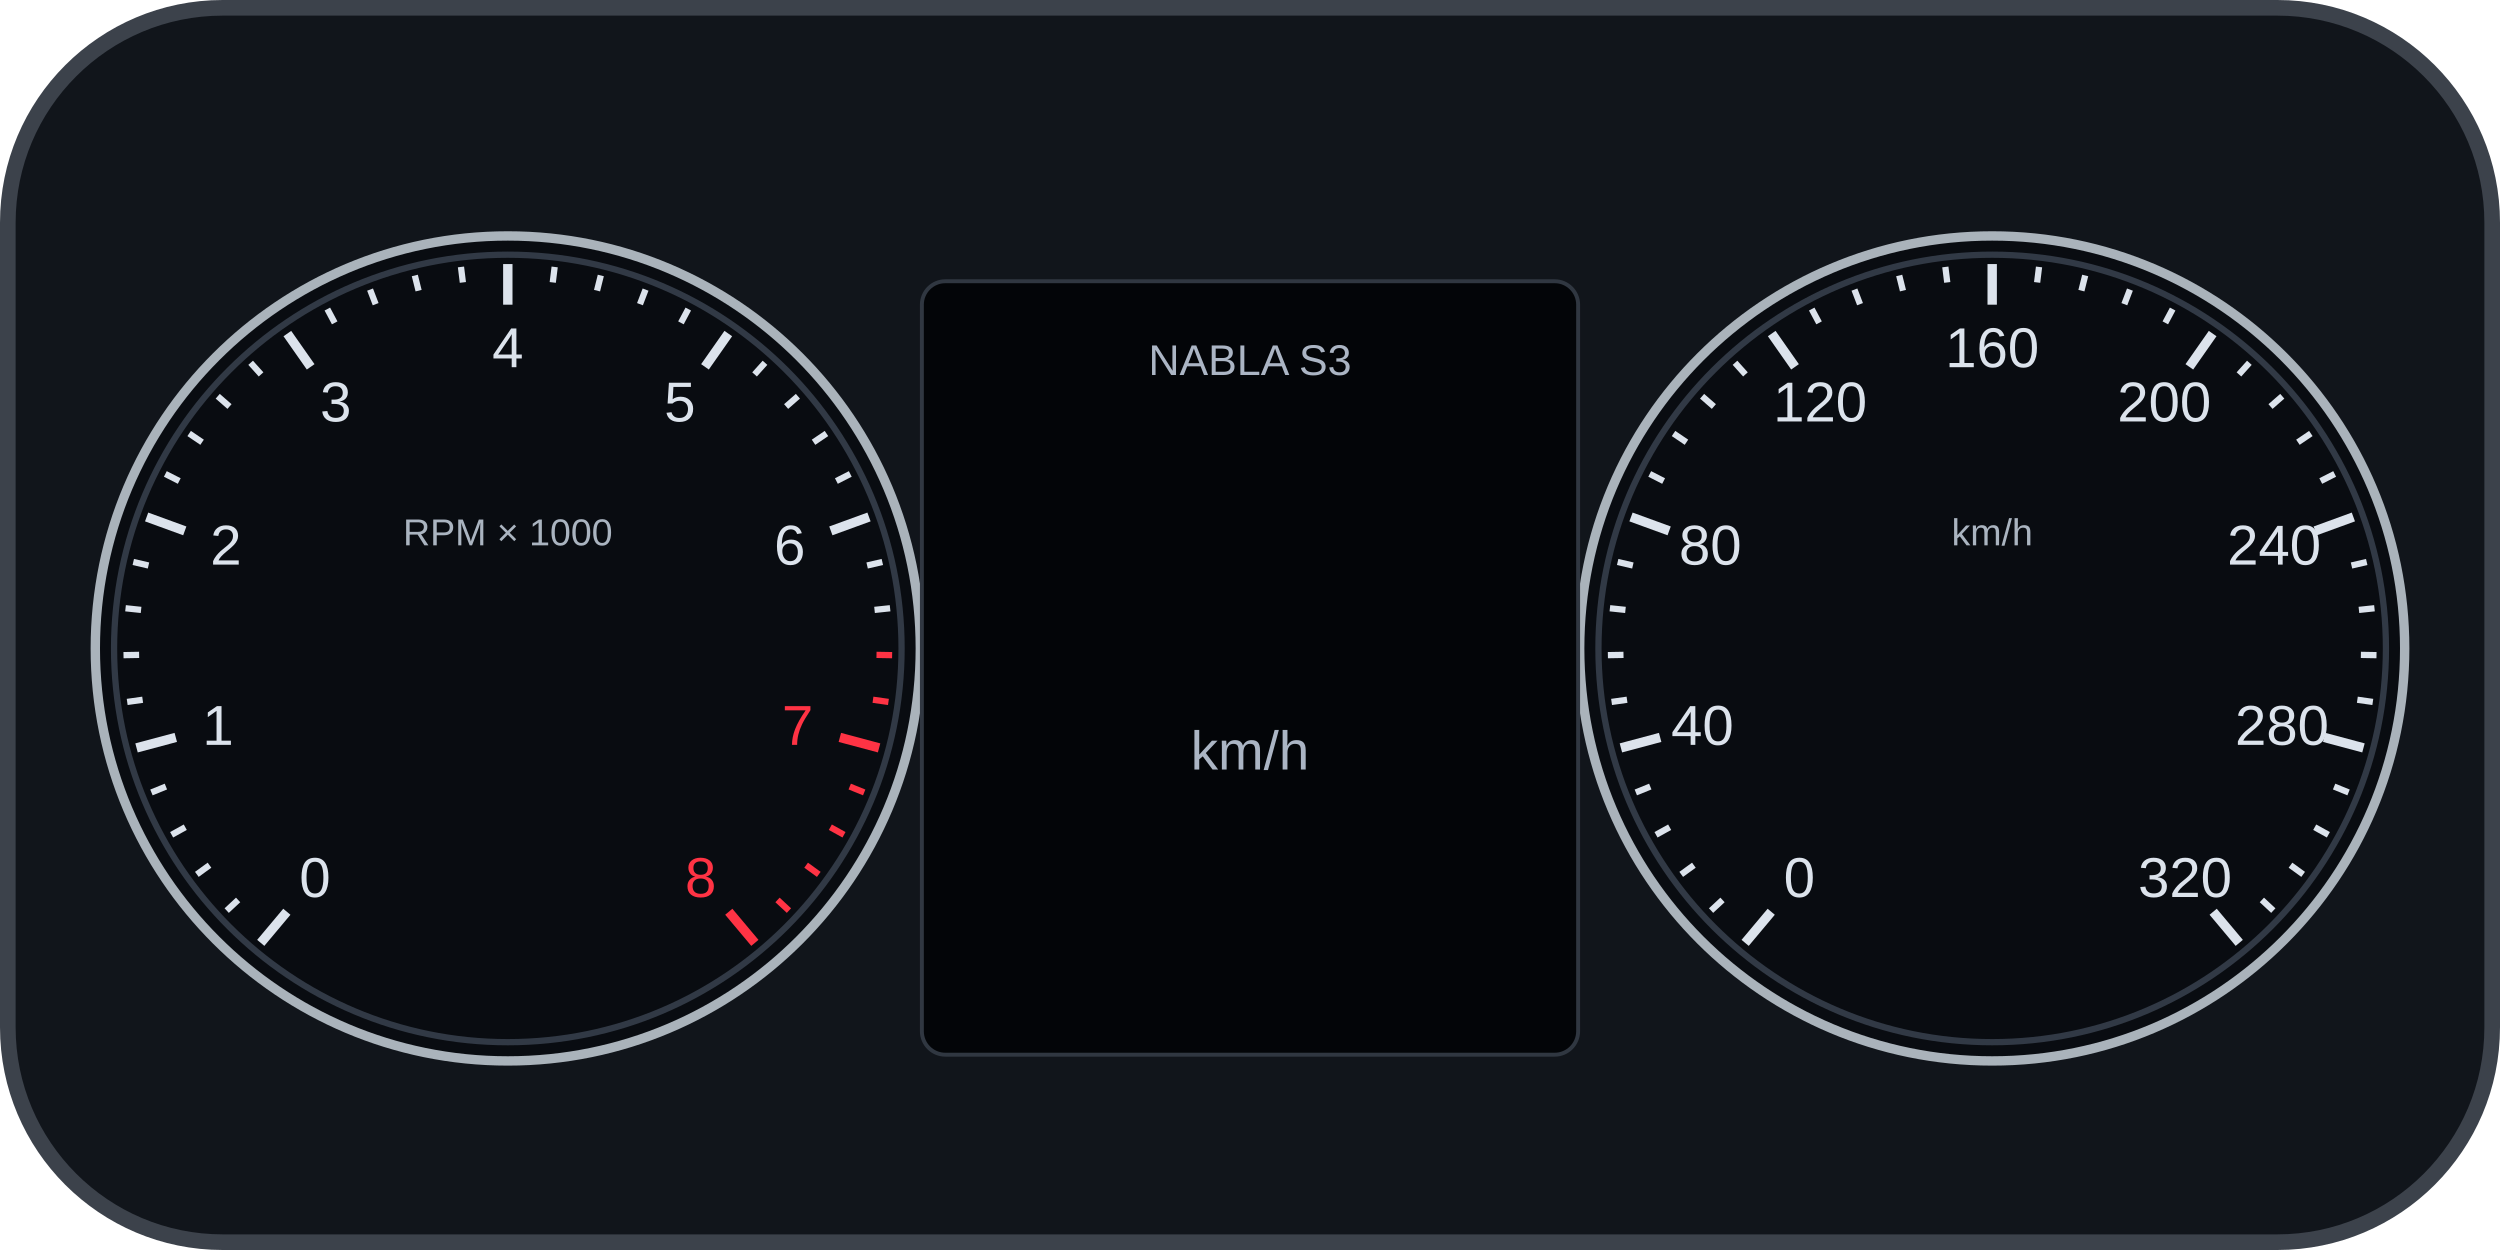
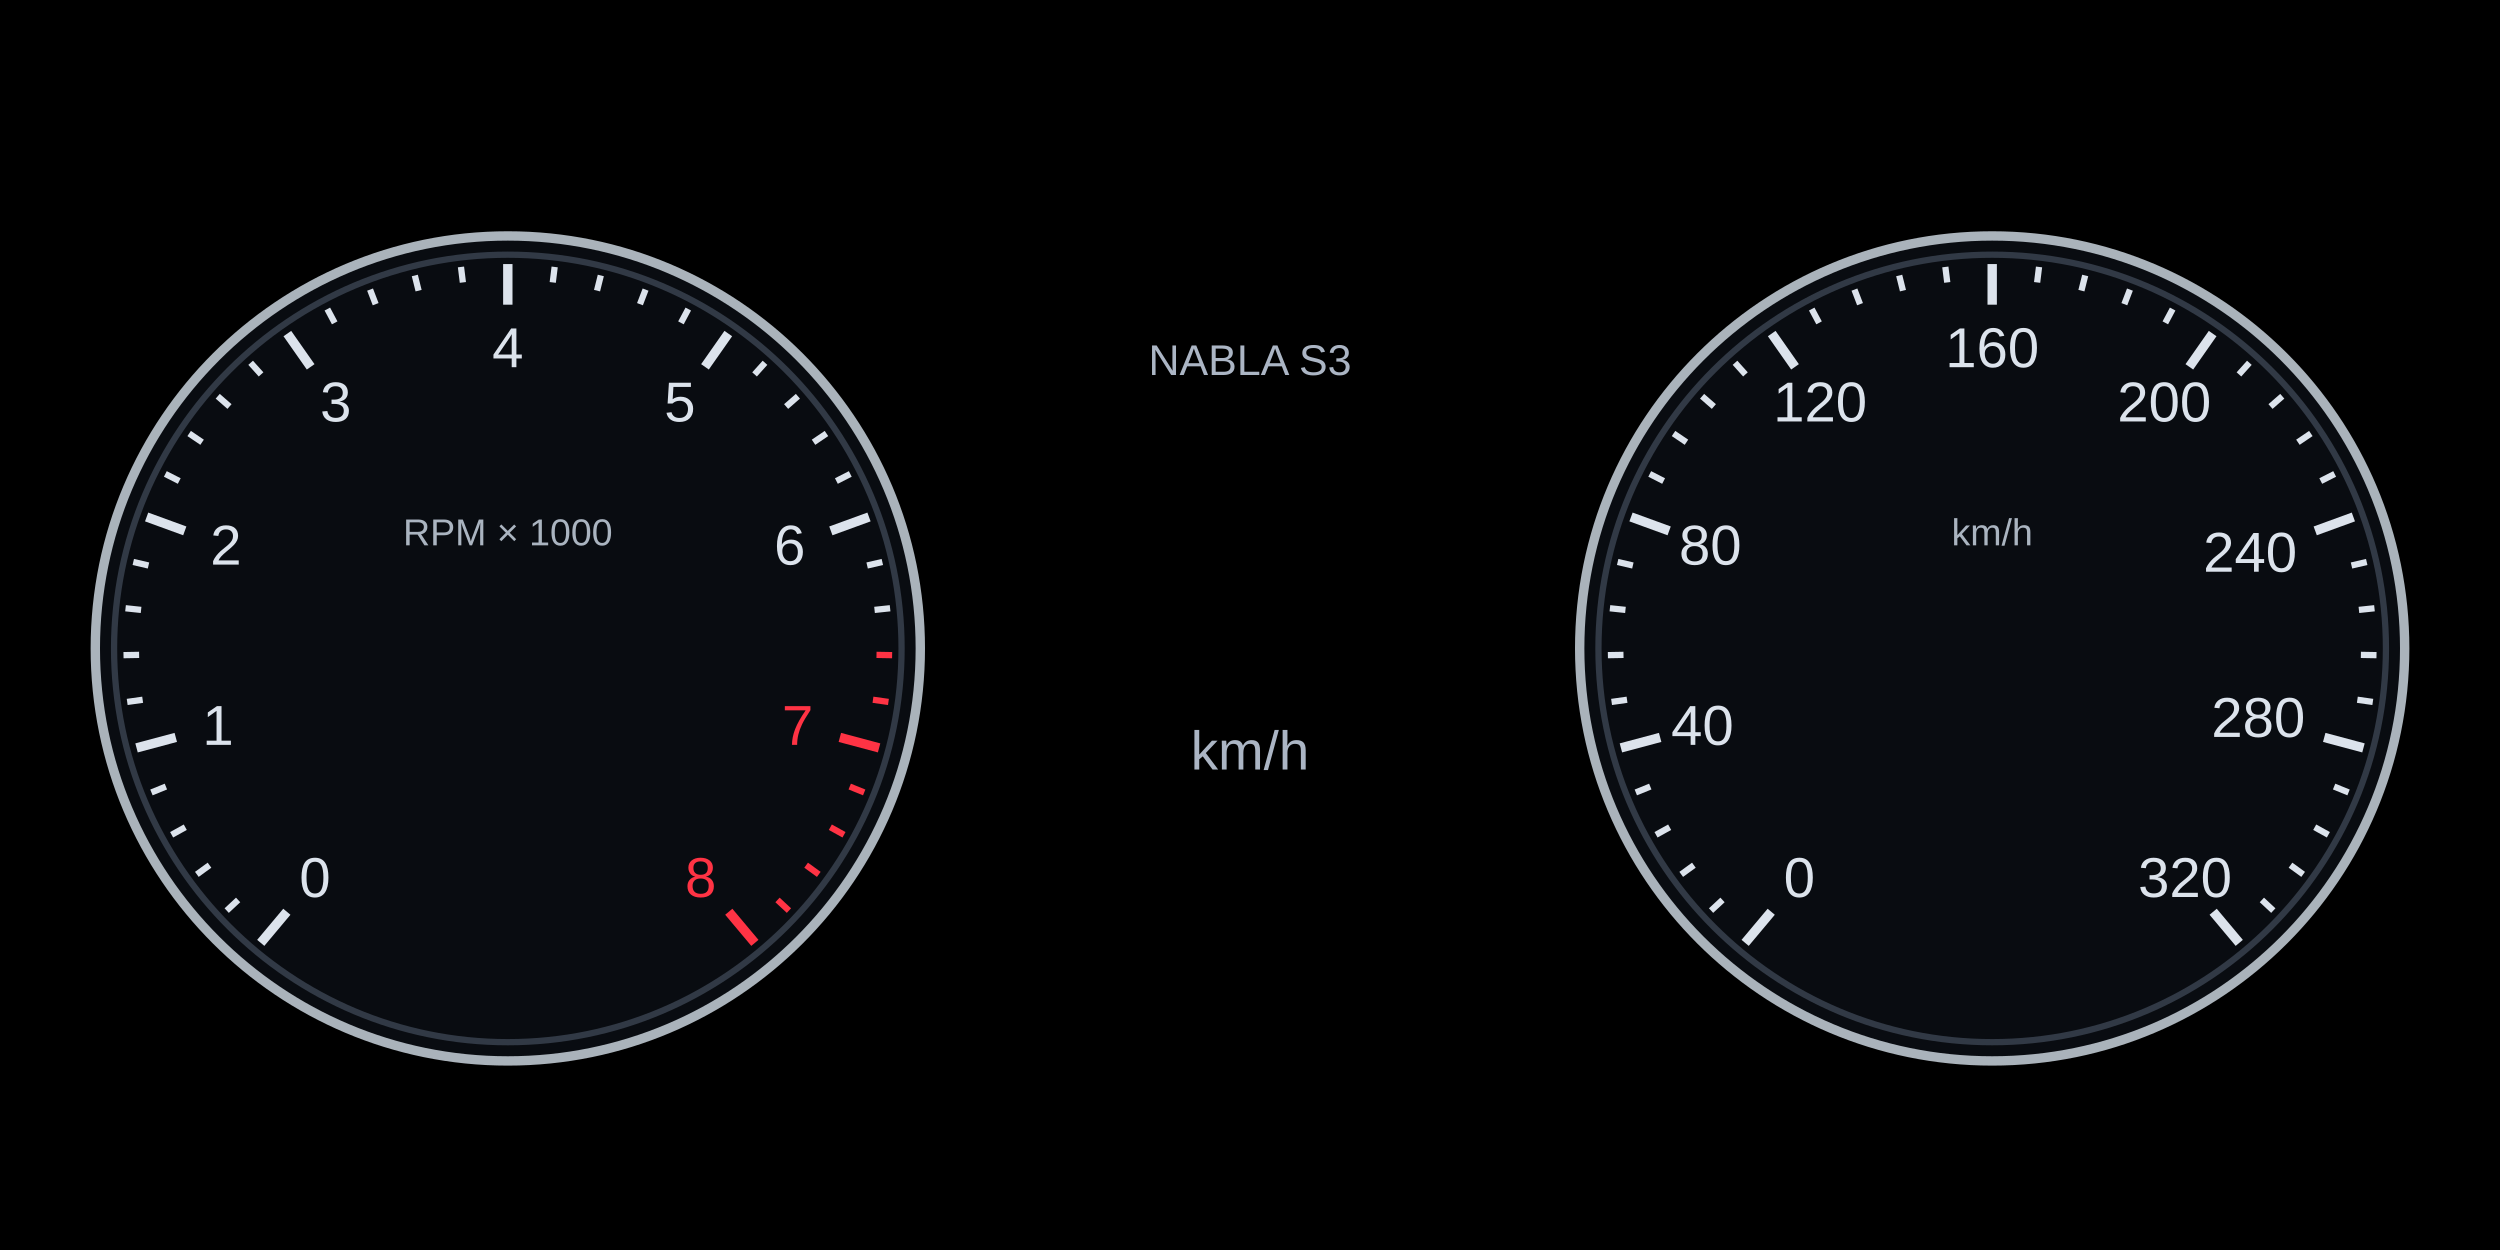
<svg xmlns="http://www.w3.org/2000/svg" width="640" height="320" viewBox="0 0 640 320">
-   <rect x="2" y="2" width="636" height="316" rx="55" fill="#11151b" stroke="#3c424b" stroke-width="4" />
+   <rect width="640" height="320" fill="#000000" />
  <g transform="translate(130 166) scale(0.8) translate(-150 -166)">
    <circle cx="150" cy="166" r="132" fill="#090c11" stroke="#aab3bb" stroke-width="3" />
    <circle cx="150" cy="166" r="126" fill="none" stroke="#313945" stroke-width="2" />
    <path d="M 79.29 250.26 L 70.94 260.22" stroke="#dce3ec" stroke-width="3" />
    <text x="88.29" y="245.54" fill="#dce3ec" font-family="Arial,sans-serif" font-size="18" text-anchor="middle">0</text>
    <path d="M 63.70 246.48 L 60.04 249.89" stroke="#dce3ec" stroke-width="2" />
    <path d="M 54.54 235.36 L 50.49 238.30" stroke="#dce3ec" stroke-width="2" />
    <path d="M 46.79 223.21 L 42.42 225.63" stroke="#dce3ec" stroke-width="2" />
    <path d="M 40.59 210.20 L 35.96 212.08" stroke="#dce3ec" stroke-width="2" />
    <path d="M 43.75 194.47 L 31.19 197.83" stroke="#dce3ec" stroke-width="3" />
    <text x="57.27" y="196.85" fill="#dce3ec" font-family="Arial,sans-serif" font-size="18" text-anchor="middle">1</text>
    <path d="M 33.15 182.42 L 28.20 183.12" stroke="#dce3ec" stroke-width="2" />
    <path d="M 32.02 168.06 L 27.02 168.15" stroke="#dce3ec" stroke-width="2" />
    <path d="M 32.65 153.67 L 27.67 153.14" stroke="#dce3ec" stroke-width="2" />
    <path d="M 35.02 139.46 L 30.15 138.33" stroke="#dce3ec" stroke-width="2" />
    <path d="M 46.63 128.38 L 34.42 123.93" stroke="#dce3ec" stroke-width="3" />
    <text x="59.79" y="139.17" fill="#dce3ec" font-family="Arial,sans-serif" font-size="18" text-anchor="middle">2</text>
    <path d="M 44.86 112.43 L 40.41 110.16" stroke="#dce3ec" stroke-width="2" />
    <path d="M 52.17 100.02 L 48.03 97.22" stroke="#dce3ec" stroke-width="2" />
    <path d="M 60.94 88.59 L 57.17 85.30" stroke="#dce3ec" stroke-width="2" />
    <path d="M 71.04 78.31 L 67.70 74.59" stroke="#dce3ec" stroke-width="2" />
    <path d="M 86.91 75.89 L 79.45 65.24" stroke="#dce3ec" stroke-width="3" />
    <text x="94.94" y="93.36" fill="#dce3ec" font-family="Arial,sans-serif" font-size="18" text-anchor="middle">3</text>
    <path d="M 94.60 61.81 L 92.25 57.40" stroke="#dce3ec" stroke-width="2" />
    <path d="M 107.71 55.84 L 105.92 51.17" stroke="#dce3ec" stroke-width="2" />
    <path d="M 121.45 51.51 L 120.24 46.65" stroke="#dce3ec" stroke-width="2" />
    <path d="M 135.62 48.88 L 135.01 43.92" stroke="#dce3ec" stroke-width="2" />
    <path d="M 150.00 56.00 L 150.00 43.00" stroke="#dce3ec" stroke-width="3" />
    <text x="150.00" y="76.00" fill="#dce3ec" font-family="Arial,sans-serif" font-size="18" text-anchor="middle">4</text>
    <path d="M 164.38 48.88 L 164.99 43.92" stroke="#dce3ec" stroke-width="2" />
    <path d="M 178.55 51.51 L 179.76 46.65" stroke="#dce3ec" stroke-width="2" />
    <path d="M 192.29 55.84 L 194.08 51.17" stroke="#dce3ec" stroke-width="2" />
    <path d="M 205.40 61.81 L 207.75 57.40" stroke="#dce3ec" stroke-width="2" />
    <path d="M 213.09 75.89 L 220.55 65.24" stroke="#dce3ec" stroke-width="3" />
    <text x="205.06" y="93.36" fill="#dce3ec" font-family="Arial,sans-serif" font-size="18" text-anchor="middle">5</text>
    <path d="M 228.96 78.31 L 232.30 74.59" stroke="#dce3ec" stroke-width="2" />
    <path d="M 239.06 88.59 L 242.83 85.30" stroke="#dce3ec" stroke-width="2" />
    <path d="M 247.83 100.02 L 251.97 97.22" stroke="#dce3ec" stroke-width="2" />
    <path d="M 255.14 112.43 L 259.59 110.16" stroke="#dce3ec" stroke-width="2" />
    <path d="M 253.37 128.38 L 265.58 123.93" stroke="#dce3ec" stroke-width="3" />
    <text x="240.21" y="139.17" fill="#dce3ec" font-family="Arial,sans-serif" font-size="18" text-anchor="middle">6</text>
    <path d="M 264.98 139.46 L 269.85 138.33" stroke="#dce3ec" stroke-width="2" />
    <path d="M 267.35 153.67 L 272.33 153.14" stroke="#dce3ec" stroke-width="2" />
    <path d="M 267.98 168.06 L 272.98 168.15" stroke="#ff3344" stroke-width="2" />
    <path d="M 266.85 182.42 L 271.80 183.12" stroke="#ff3344" stroke-width="2" />
    <path d="M 256.25 194.47 L 268.81 197.83" stroke="#ff3344" stroke-width="3" />
    <text x="242.73" y="196.85" fill="#ff3344" font-family="Arial,sans-serif" font-size="18" text-anchor="middle">7</text>
    <path d="M 259.41 210.20 L 264.04 212.08" stroke="#ff3344" stroke-width="2" />
    <path d="M 253.21 223.21 L 257.58 225.63" stroke="#ff3344" stroke-width="2" />
    <path d="M 245.46 235.36 L 249.51 238.30" stroke="#ff3344" stroke-width="2" />
    <path d="M 236.30 246.48 L 239.96 249.89" stroke="#ff3344" stroke-width="2" />
    <path d="M 220.71 250.26 L 229.06 260.22" stroke="#ff3344" stroke-width="3" />
    <text x="211.71" y="245.54" fill="#ff3344" font-family="Arial,sans-serif" font-size="18" text-anchor="middle">8</text>
    <text x="150" y="133" fill="#aab4c0" font-family="Arial,sans-serif" font-size="12" text-anchor="middle">RPM × 1000</text>
  </g>
  <g transform="translate(510 166) scale(0.8) translate(-490 -166)">
    <circle cx="490" cy="166" r="132" fill="#090c11" stroke="#aab3bb" stroke-width="3" />
    <circle cx="490" cy="166" r="126" fill="none" stroke="#313945" stroke-width="2" />
    <path d="M 419.29 250.26 L 410.94 260.22" stroke="#dce3ec" stroke-width="3" />
    <text x="428.29" y="245.54" fill="#dce3ec" font-family="Arial,sans-serif" font-size="18" text-anchor="middle">0</text>
    <path d="M 403.70 246.48 L 400.04 249.89" stroke="#dce3ec" stroke-width="2" />
    <path d="M 394.54 235.36 L 390.49 238.30" stroke="#dce3ec" stroke-width="2" />
    <path d="M 386.79 223.21 L 382.42 225.63" stroke="#dce3ec" stroke-width="2" />
    <path d="M 380.59 210.20 L 375.96 212.08" stroke="#dce3ec" stroke-width="2" />
    <path d="M 383.75 194.47 L 371.19 197.83" stroke="#dce3ec" stroke-width="3" />
    <text x="397.27" y="196.85" fill="#dce3ec" font-family="Arial,sans-serif" font-size="18" text-anchor="middle">40</text>
    <path d="M 373.15 182.42 L 368.20 183.12" stroke="#dce3ec" stroke-width="2" />
    <path d="M 372.02 168.06 L 367.02 168.15" stroke="#dce3ec" stroke-width="2" />
    <path d="M 372.65 153.67 L 367.67 153.14" stroke="#dce3ec" stroke-width="2" />
    <path d="M 375.02 139.46 L 370.15 138.33" stroke="#dce3ec" stroke-width="2" />
    <path d="M 386.63 128.38 L 374.42 123.93" stroke="#dce3ec" stroke-width="3" />
    <text x="399.79" y="139.17" fill="#dce3ec" font-family="Arial,sans-serif" font-size="18" text-anchor="middle">80</text>
    <path d="M 384.86 112.43 L 380.41 110.16" stroke="#dce3ec" stroke-width="2" />
    <path d="M 392.17 100.02 L 388.03 97.22" stroke="#dce3ec" stroke-width="2" />
    <path d="M 400.94 88.59 L 397.17 85.30" stroke="#dce3ec" stroke-width="2" />
    <path d="M 411.04 78.31 L 407.70 74.59" stroke="#dce3ec" stroke-width="2" />
    <path d="M 426.91 75.89 L 419.45 65.24" stroke="#dce3ec" stroke-width="3" />
    <text x="434.94" y="93.36" fill="#dce3ec" font-family="Arial,sans-serif" font-size="18" text-anchor="middle">120</text>
    <path d="M 434.60 61.81 L 432.25 57.40" stroke="#dce3ec" stroke-width="2" />
    <path d="M 447.71 55.84 L 445.92 51.17" stroke="#dce3ec" stroke-width="2" />
    <path d="M 461.45 51.51 L 460.24 46.65" stroke="#dce3ec" stroke-width="2" />
    <path d="M 475.62 48.88 L 475.01 43.92" stroke="#dce3ec" stroke-width="2" />
    <path d="M 490.00 56.00 L 490.00 43.00" stroke="#dce3ec" stroke-width="3" />
    <text x="490.00" y="76.00" fill="#dce3ec" font-family="Arial,sans-serif" font-size="18" text-anchor="middle">160</text>
    <path d="M 504.38 48.88 L 504.99 43.92" stroke="#dce3ec" stroke-width="2" />
    <path d="M 518.55 51.51 L 519.76 46.65" stroke="#dce3ec" stroke-width="2" />
    <path d="M 532.29 55.84 L 534.08 51.17" stroke="#dce3ec" stroke-width="2" />
    <path d="M 545.40 61.81 L 547.75 57.40" stroke="#dce3ec" stroke-width="2" />
    <path d="M 553.09 75.89 L 560.55 65.24" stroke="#dce3ec" stroke-width="3" />
    <text x="545.06" y="93.36" fill="#dce3ec" font-family="Arial,sans-serif" font-size="18" text-anchor="middle">200</text>
    <path d="M 568.96 78.31 L 572.30 74.59" stroke="#dce3ec" stroke-width="2" />
    <path d="M 579.06 88.59 L 582.83 85.30" stroke="#dce3ec" stroke-width="2" />
    <path d="M 587.83 100.02 L 591.97 97.22" stroke="#dce3ec" stroke-width="2" />
    <path d="M 595.14 112.43 L 599.59 110.16" stroke="#dce3ec" stroke-width="2" />
    <path d="M 593.37 128.38 L 605.58 123.93" stroke="#dce3ec" stroke-width="3" />
-     <text x="580.21" y="139.17" fill="#dce3ec" font-family="Arial,sans-serif" font-size="18" text-anchor="middle">240</text>
+     <text x="572.54" y="141.45" fill="#dce3ec" font-family="Arial,sans-serif" font-size="18" text-anchor="middle">240</text>
    <path d="M 604.98 139.46 L 609.85 138.33" stroke="#dce3ec" stroke-width="2" />
    <path d="M 607.35 153.67 L 612.33 153.14" stroke="#dce3ec" stroke-width="2" />
    <path d="M 607.98 168.06 L 612.98 168.15" stroke="#dce3ec" stroke-width="2" />
    <path d="M 606.85 182.42 L 611.80 183.12" stroke="#dce3ec" stroke-width="2" />
    <path d="M 596.25 194.47 L 608.81 197.83" stroke="#dce3ec" stroke-width="3" />
-     <text x="582.73" y="196.85" fill="#dce3ec" font-family="Arial,sans-serif" font-size="18" text-anchor="middle">280</text>
+     <text x="575.14" y="194.32" fill="#dce3ec" font-family="Arial,sans-serif" font-size="18" text-anchor="middle">280</text>
    <path d="M 599.41 210.20 L 604.04 212.08" stroke="#dce3ec" stroke-width="2" />
    <path d="M 593.21 223.21 L 597.58 225.63" stroke="#dce3ec" stroke-width="2" />
    <path d="M 585.46 235.36 L 589.51 238.30" stroke="#dce3ec" stroke-width="2" />
    <path d="M 576.30 246.48 L 579.96 249.89" stroke="#dce3ec" stroke-width="2" />
    <path d="M 560.71 250.26 L 569.06 260.22" stroke="#dce3ec" stroke-width="3" />
    <text x="551.71" y="245.54" fill="#dce3ec" font-family="Arial,sans-serif" font-size="18" text-anchor="middle">320</text>
    <text x="490" y="133" fill="#aab4c0" font-family="Arial,sans-serif" font-size="12" text-anchor="middle">km/h</text>
  </g>
-   <rect x="236" y="72" width="168" height="198" rx="6" fill="#030508" stroke="#303741" />
+   <rect x="250" y="72" width="140" height="198" fill="#000000" />
  <text x="320" y="96" fill="#abb5c4" font-family="Arial,sans-serif" font-size="11" text-anchor="middle">NABLA S3</text>
  <text x="320" y="197" fill="#abb5c4" font-family="Arial,sans-serif" font-size="14" text-anchor="middle">km/h</text>
</svg>
